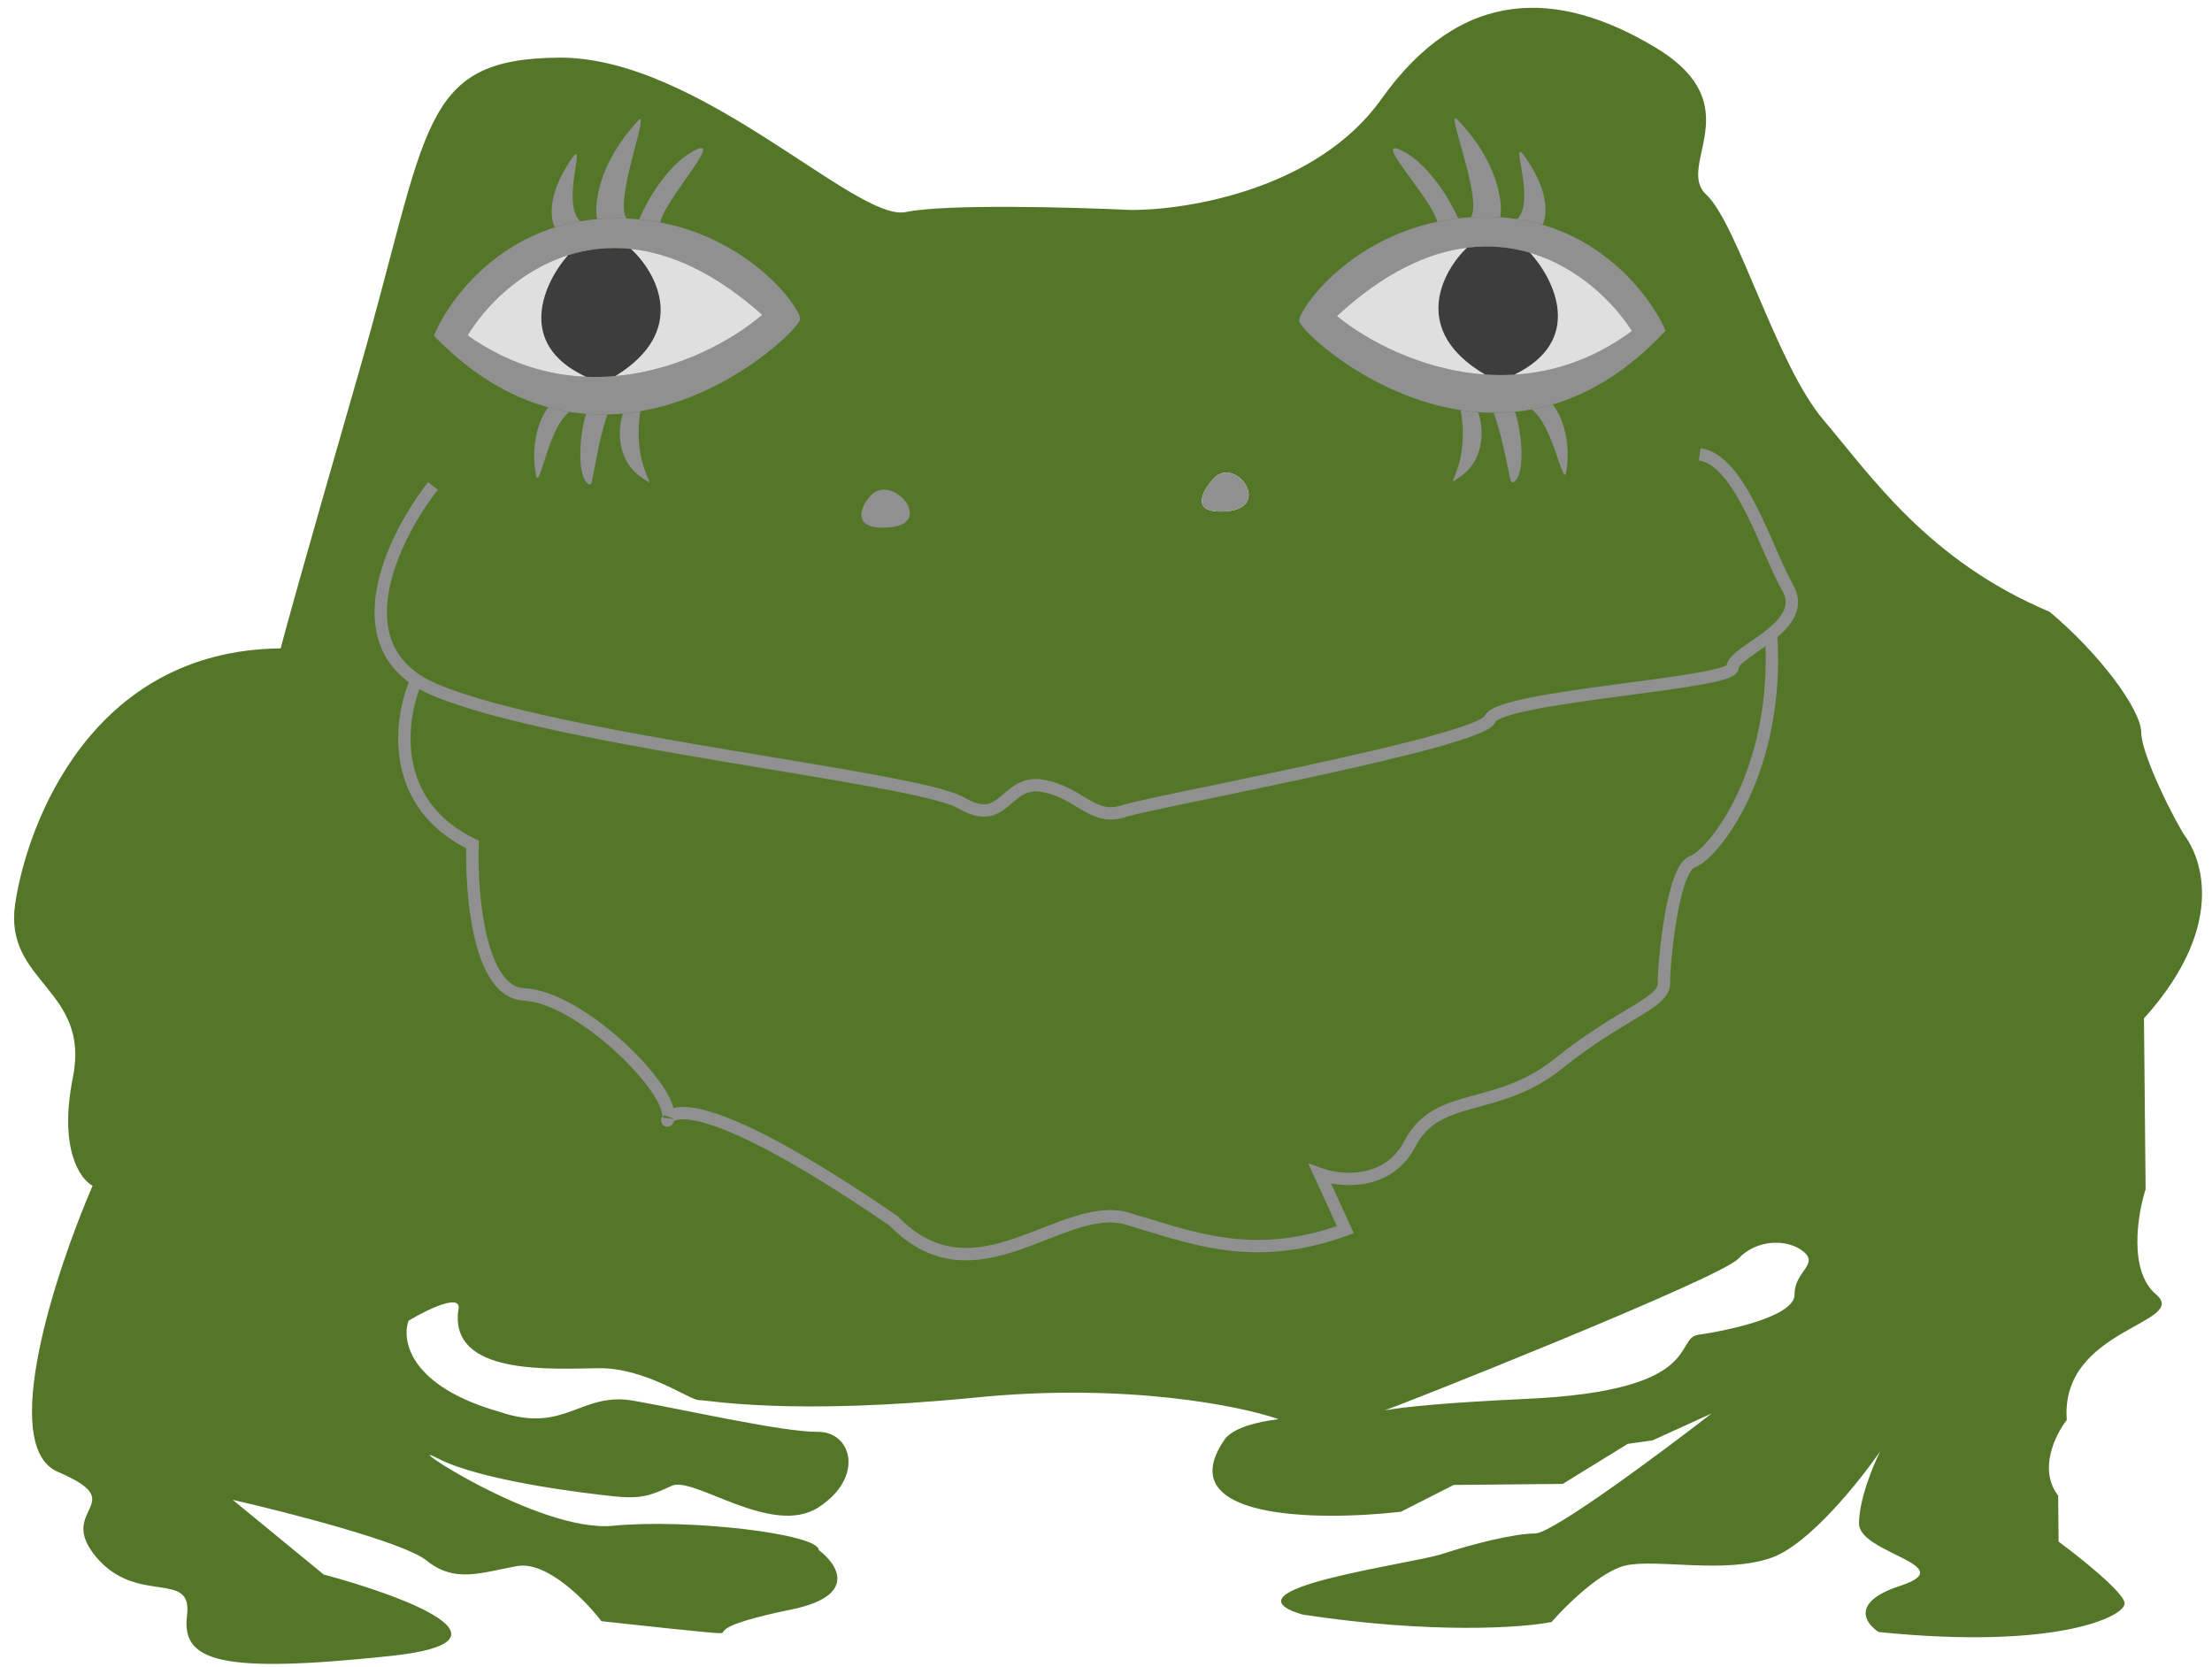
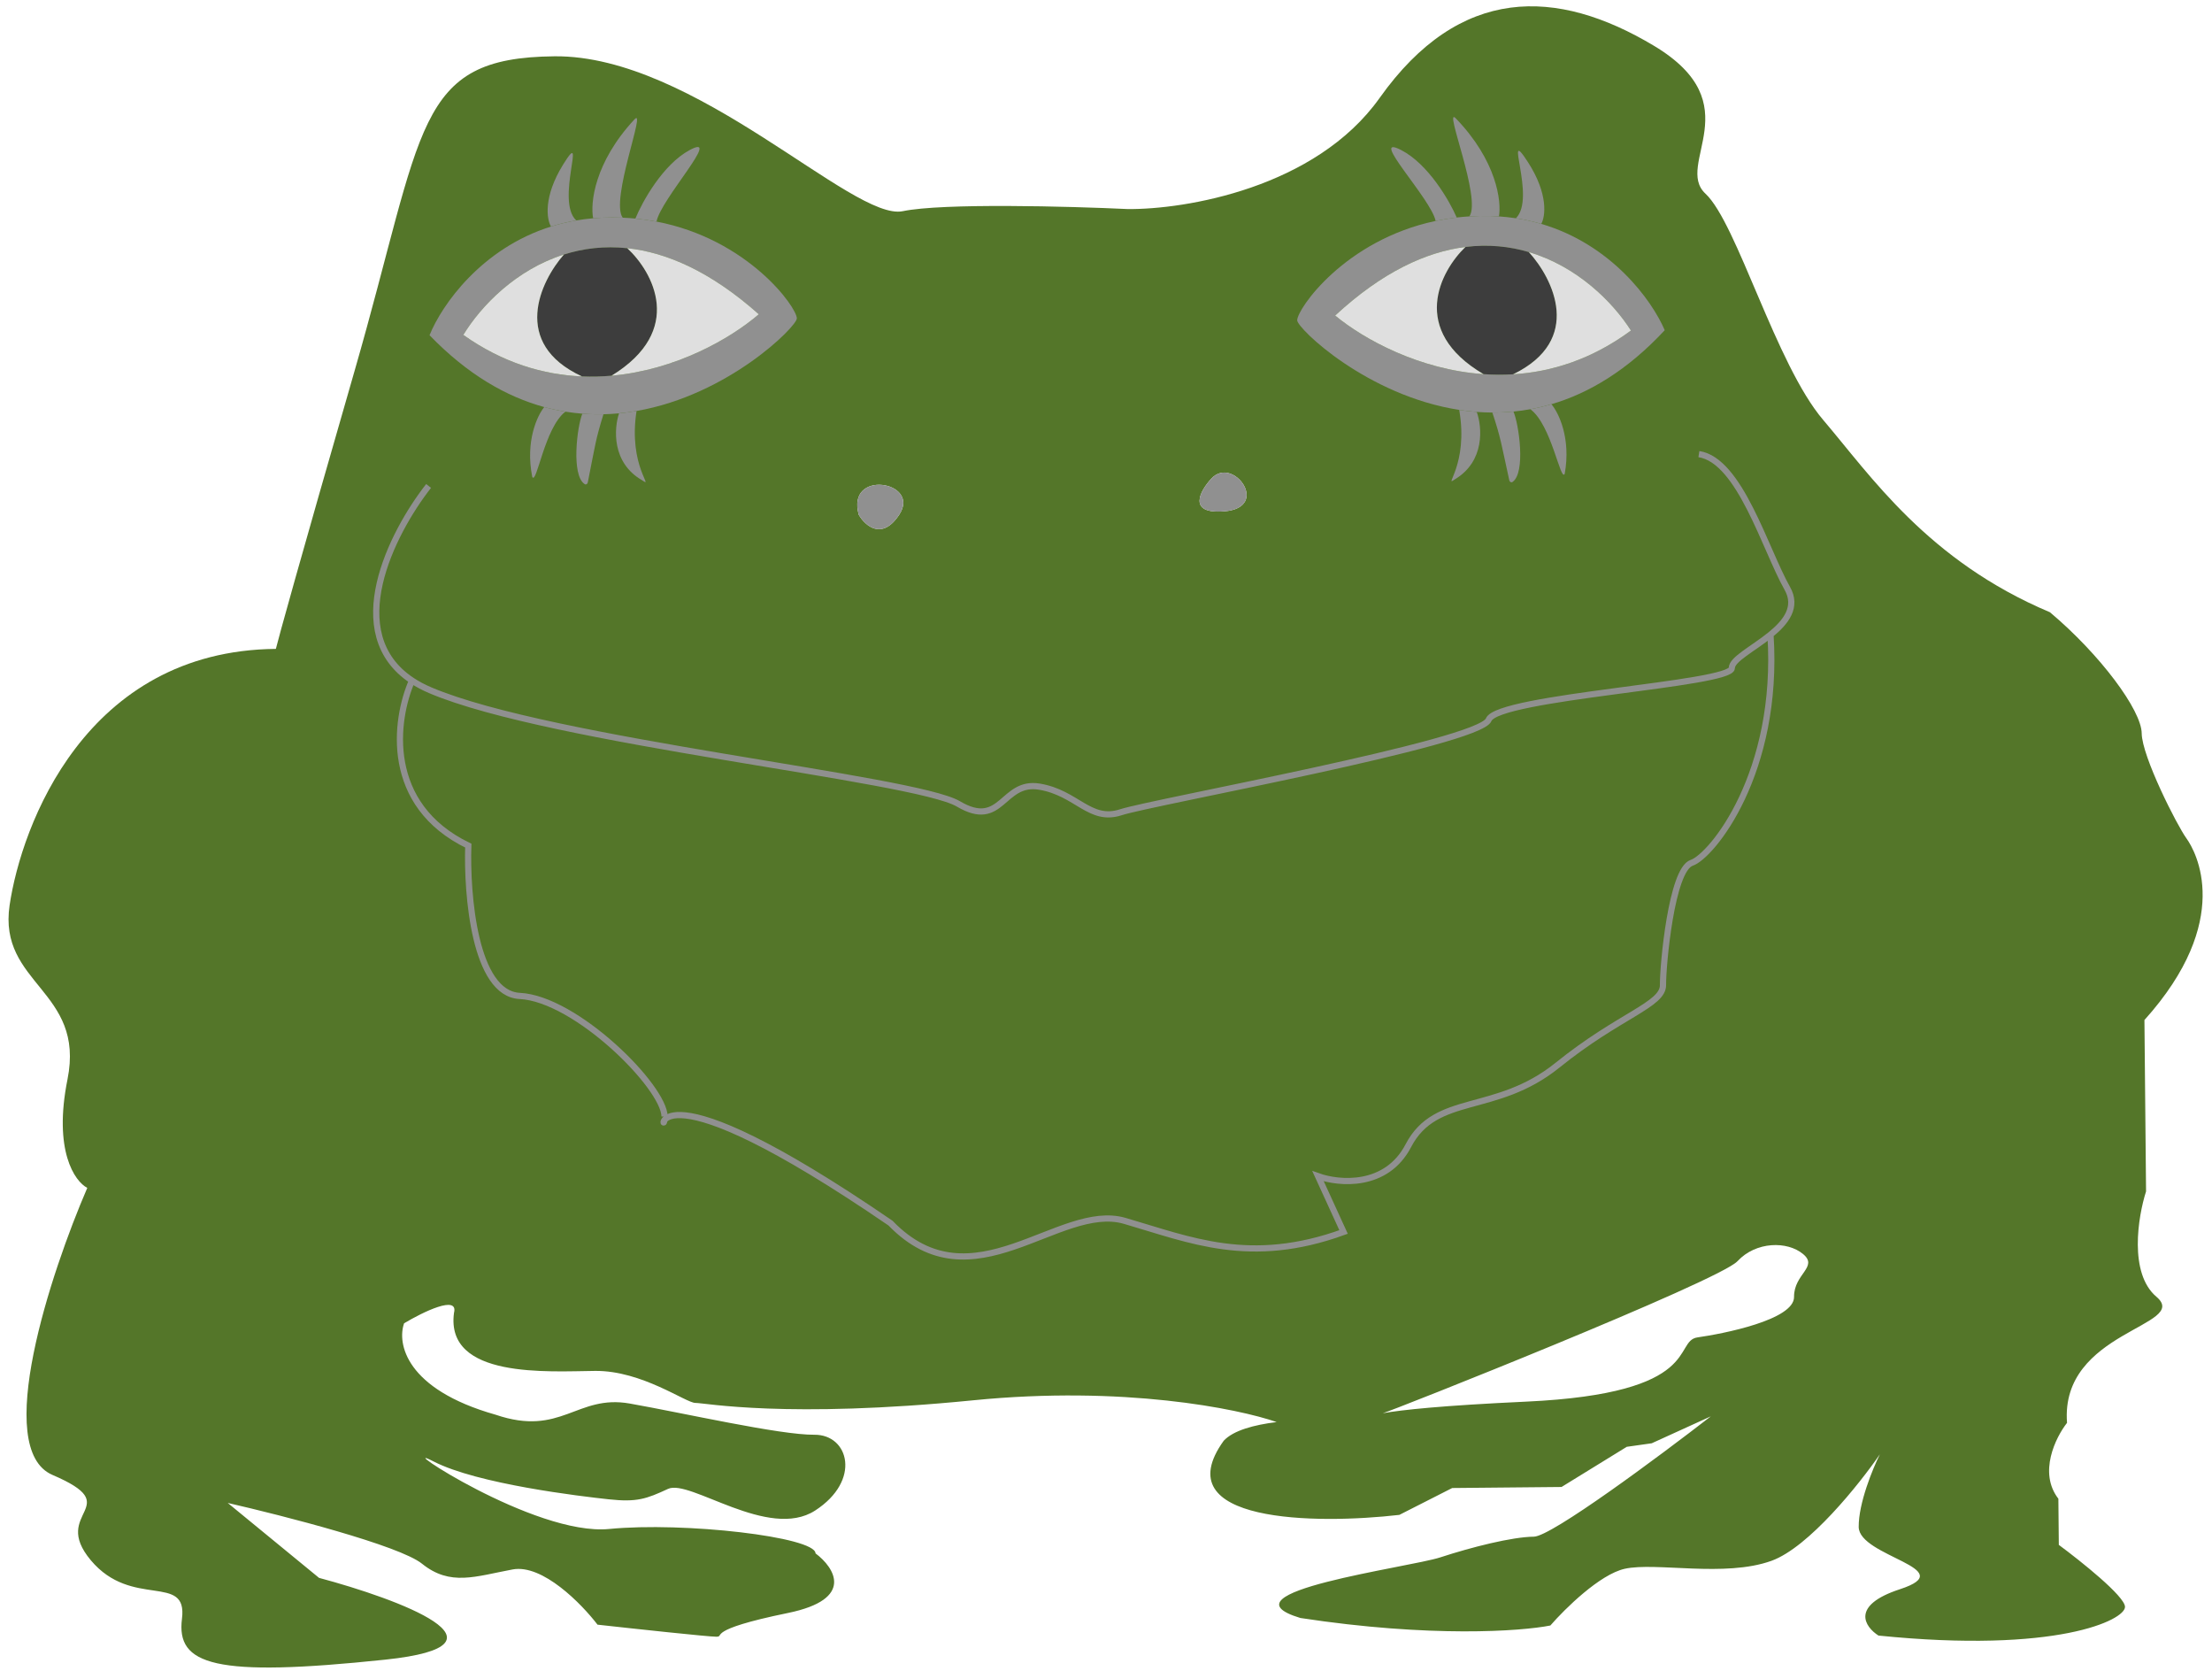
- <svg xmlns="http://www.w3.org/2000/svg" width="357" height="269" viewBox="0 0 357 269" fill="none">
-   <path fill-rule="evenodd" clip-rule="evenodd" d="M57.944 59.983C48.869 91.461 45.73 102.873 45.295 104.644C14.629 104.935 4.337 133.136 2.447 145.88C0.556 158.624 14.643 159.551 11.763 173.895C9.458 185.371 12.924 190.322 14.945 191.364C9.042 205.03 -0.342 233.399 9.351 237.549C21.466 242.737 8.903 243.386 15.514 251.277C22.125 259.168 31.12 253.25 30.185 260.682C29.25 268.115 35.303 270.178 62.928 267.265C85.028 264.934 65.014 257.524 52.245 254.11L37.55 242.054C46.452 244.09 65.167 248.897 68.815 251.832C73.375 255.5 77.382 253.871 83.404 252.754C88.222 251.86 94.518 258.304 97.064 261.638C102.936 262.29 114.981 263.589 116.188 263.578C117.696 263.564 114.167 262.537 127.715 259.757C138.554 257.533 135.188 252.439 132.149 250.17C132.124 247.519 110.984 245.068 98.929 246.243C86.873 247.418 63.596 231.731 70.67 235.376C77.743 239.021 94.354 240.984 98.883 241.471C103.413 241.959 104.916 241.414 108.42 239.79C111.924 238.166 124.588 248.121 132.084 243.277C139.58 238.434 137.498 231.03 131.968 231.082C126.438 231.135 110.818 227.571 102.257 226.062C93.695 224.552 91.247 231.469 80.654 227.858C66.135 223.754 64.791 216.343 65.934 213.15C68.933 211.354 74.739 208.507 73.963 211.483C72.555 222.102 89.135 220.884 96.676 220.812C104.217 220.741 111.306 225.976 112.814 225.962C114.322 225.947 127.419 228.531 157.557 225.537C181.668 223.142 200.139 226.874 206.36 229.039C211.962 228.34 218.206 228.673 219.429 228.661C220.482 228.651 220.014 228.22 223.441 227.62C224.445 227.427 277.54 206.369 280.526 203.159C283.512 199.95 288.539 199.902 291.073 201.999C293.607 204.096 289.595 205.194 289.63 208.906C289.666 212.617 278.123 214.848 274.106 215.416C270.089 215.985 275.197 224.42 246.551 225.753C232.903 226.388 226.56 227.073 223.441 227.62C220.014 228.22 220.482 228.651 219.429 228.661C218.206 228.673 211.962 228.34 206.36 229.039C202.748 229.49 199.402 230.37 197.841 232.048C188.314 245.289 212.717 245.517 226.11 243.975L234.616 239.653L252.212 239.486L262.709 233.023L266.726 232.455L276.238 228.122C267.919 234.564 250.578 247.455 247.763 247.482C244.244 247.515 237.724 249.168 232.711 250.806C227.699 252.444 196.565 256.452 210.179 260.565C231.125 263.759 245.729 262.702 250.413 261.773C252.734 259.1 258.379 253.532 262.393 252.645C267.41 251.537 278.495 254.083 286.011 251.361C292.024 249.183 300.139 239.031 303.446 234.227C302.294 236.536 300.001 242.107 300.037 245.925C300.083 250.697 316.693 252.66 306.668 255.937C298.649 258.558 301.028 262 303.22 263.393C331.906 266.302 342.916 260.895 342.896 258.775C342.879 257.078 335.787 251.418 332.242 248.801L332.172 241.378C328.914 237.167 331.743 231.484 333.564 229.169C332.418 214.332 353.528 213.602 347.952 208.882C343.492 205.107 344.981 196.008 346.283 191.93L346.021 164.359C360.45 148.315 354.311 137.238 352.783 135.131C351.255 133.024 345.619 121.943 345.584 118.231C345.548 114.52 338.927 105.568 330.818 98.752C311.131 90.455 301.951 76.755 294.324 67.814C286.698 58.873 280.448 36.13 275.376 31.405C270.303 26.681 282.781 17.018 267.106 7.622C251.43 -1.774 235.841 -2.156 222.941 15.995C212.621 30.516 191.604 33.968 182.385 33.879C172.996 33.438 152.611 32.889 146.188 34.222C138.16 35.889 112.766 9.087 90.142 9.302C67.519 9.517 69.288 20.635 57.944 59.983ZM195.869 77.232C194.044 79.193 191.901 82.996 197.93 82.515C205.466 81.913 199.353 73.487 195.869 77.232Z" fill="#547629" />
-   <path d="M195.869 77.232C194.044 79.193 191.901 82.996 197.93 82.515C205.466 81.913 199.353 73.487 195.869 77.232Z" fill="#909090" />
-   <path d="M140.5 80C138.675 81.962 137.471 85.599 143.5 85.117C151.036 84.515 143.984 76.255 140.5 80Z" fill="#909090" />
-   <path d="M107.824 180.48C107.563 180.852 107.748 181.085 107.824 180.48V180.48Z" fill="#547629" />
-   <path d="M69.879 78.43C63.909 86.045 55.766 102.174 67.206 109.74M274.318 73.307C280.916 74.305 284.969 88.584 288.548 94.913C290.243 97.909 288.327 100.345 285.841 102.362M67.206 109.74C68.072 110.312 69.049 110.836 70.149 111.303C89.682 119.601 148.059 125.41 155.138 129.585C162.217 133.76 162.141 125.807 168.184 126.81C174.227 127.813 176.283 132.566 181.295 130.928C186.307 129.289 239.009 119.775 240.482 116.049C241.955 112.323 279.645 110.375 279.62 107.724C279.607 106.328 283.076 104.605 285.841 102.362M67.206 109.74C64.398 116.152 62.71 129.741 76.265 136.299C76.004 144.211 77.295 160.125 84.539 160.48C93.595 160.924 107.806 175.106 107.852 179.878M285.841 102.362C287.296 124.619 276.388 137.979 273.15 139.07C269.913 140.161 268.51 155.552 268.54 158.733C268.571 161.915 261.547 163.572 251.568 171.621C241.589 179.669 232.002 176.048 227.557 184.575C224.002 191.396 216.387 190.69 213.023 189.485L217.131 198.46C202.099 203.906 192.507 199.755 181.919 196.673C171.332 193.592 157.417 210.693 144.214 197.031C105.183 170.31 107.5 183.07 107.824 180.48" stroke="#909090" stroke-width="2" />
-   <path d="M91.657 41.191C87.846 45.521 83.092 55.507 94.563 60.806C96.177 60.874 97.766 60.831 99.32 60.693C111.215 53.397 105.959 43.975 101.844 40.176C98.149 39.783 94.738 40.217 91.657 41.191Z" fill="#3D3D3D" />
-   <path d="M97.719 35.275C97.26 35.296 96.808 35.325 96.361 35.363C95.43 35.443 94.525 35.56 93.645 35.711C92.223 35.955 90.867 36.287 89.575 36.694C78.383 40.213 72.022 49.267 70.028 54.178L75.466 54.126C78.354 49.402 83.982 43.618 91.657 41.191C94.738 40.217 98.149 39.783 101.844 40.176C108.147 40.845 115.279 43.917 123.018 50.808C118.46 54.728 109.651 59.781 99.32 60.693C97.766 60.831 96.177 60.874 94.563 60.806C88.392 60.546 81.853 58.654 75.466 54.126L70.028 54.178C76.164 60.528 82.436 64.082 88.492 65.736C89.635 66.049 90.771 66.293 91.897 66.476C92.812 66.624 93.72 66.732 94.62 66.802C95.767 66.892 96.901 66.921 98.019 66.895C98.865 66.875 99.702 66.825 100.528 66.746C101.481 66.656 102.42 66.528 103.345 66.367C118.174 63.79 129.155 52.747 129.143 51.466C129.125 49.651 121.271 38.714 106.562 35.897C105.466 35.687 104.331 35.522 103.159 35.409C102.491 35.345 101.81 35.298 101.118 35.269C100.016 35.223 98.883 35.223 97.719 35.275Z" fill="#909090" />
-   <path d="M123.018 50.808C115.279 43.917 108.147 40.845 101.844 40.176C105.959 43.975 111.215 53.397 99.32 60.693C109.651 59.781 118.46 54.728 123.018 50.808Z" fill="#DFDFDF" />
-   <path d="M91.657 41.191C83.982 43.618 78.354 49.402 75.466 54.126C81.853 58.654 88.392 60.546 94.563 60.806C83.092 55.507 87.846 45.521 91.657 41.191Z" fill="#DFDFDF" />
-   <path d="M91.52 26.731C88.306 31.924 88.885 35.536 89.575 36.694C90.867 36.287 92.223 35.955 93.645 35.711C90.216 32.556 95.537 20.241 91.52 26.731Z" fill="#909090" />
-   <path d="M96.361 35.363C96.808 35.325 97.26 35.296 97.719 35.275C98.883 35.223 100.016 35.223 101.118 35.269C99.052 32.446 105.026 17.283 103.007 19.453C96.547 26.397 95.884 32.953 96.361 35.363Z" fill="#909090" />
-   <path d="M111.891 24.389C107.563 26.724 104.266 32.709 103.159 35.409C104.331 35.522 105.466 35.687 106.562 35.897C107.208 32.319 117.302 21.47 111.891 24.389Z" fill="#909090" />
-   <path d="M88.492 65.736C87.371 67.094 85.417 71.24 86.559 76.965C87.252 78.392 88.523 69.06 91.897 66.476C90.771 66.293 89.635 66.049 88.492 65.736Z" fill="#909090" />
-   <path d="M94.62 66.802C93.781 68.861 92.795 76.714 95.002 78.137C95.206 78.268 95.449 78.112 95.497 77.874C96.707 71.815 96.731 71.035 98.019 66.895C96.901 66.921 95.767 66.892 94.62 66.802Z" fill="#909090" />
-   <path d="M100.528 66.746C99.715 69.16 99.317 74.693 104.238 77.514C106.291 78.928 101.962 75.3 103.345 66.367C102.42 66.528 101.481 66.656 100.528 66.746Z" fill="#909090" />
-   <path d="M246.948 40.798C250.84 45.055 255.783 54.947 244.416 60.463C242.803 60.562 241.214 60.549 239.658 60.441C227.627 53.372 232.703 43.852 236.744 39.976C240.432 39.514 243.85 39.883 246.948 40.798Z" fill="#3D3D3D" />
-   <path d="M240.775 34.998C241.234 35.01 241.688 35.031 242.136 35.061C243.067 35.123 243.974 35.222 244.857 35.357C246.283 35.574 247.645 35.88 248.944 36.262C260.201 39.568 266.732 48.499 268.819 53.371L263.381 53.423C260.404 48.754 254.668 43.079 246.948 40.798C243.85 39.883 240.432 39.514 236.744 39.976C230.456 40.765 223.384 43.972 215.777 51.007C220.409 54.84 229.312 59.724 239.658 60.441C241.214 60.549 242.803 60.562 244.416 60.463C250.58 60.086 257.081 58.07 263.381 53.423L268.819 53.371C262.804 59.836 256.602 63.508 250.579 65.277C249.442 65.611 248.31 65.877 247.188 66.081C246.277 66.247 245.371 66.372 244.473 66.459C243.328 66.57 242.194 66.62 241.076 66.616C240.23 66.613 239.392 66.578 238.564 66.515C237.61 66.443 236.669 66.333 235.742 66.19C220.867 63.894 209.679 53.062 209.667 51.782C209.65 49.967 217.294 38.884 231.946 35.788C233.039 35.557 234.17 35.371 235.34 35.236C236.006 35.159 236.686 35.099 237.377 35.057C238.478 34.99 239.611 34.969 240.775 34.998Z" fill="#909090" />
-   <path d="M215.777 51.007C223.384 43.972 230.456 40.765 236.744 39.976C232.703 43.852 227.627 53.372 239.658 60.441C229.312 59.724 220.409 54.84 215.777 51.007Z" fill="#DFDFDF" />
-   <path d="M246.948 40.798C254.668 43.079 260.404 48.754 263.381 53.423C257.081 58.07 250.58 60.086 244.416 60.463C255.783 54.947 250.84 45.055 246.948 40.798Z" fill="#DFDFDF" />
-   <path d="M246.811 26.339C250.122 31.469 249.613 35.092 248.944 36.262C247.645 35.88 246.283 35.574 244.857 35.357C248.225 32.137 242.672 19.926 246.811 26.339Z" fill="#909090" />
-   <path d="M242.136 35.061C241.688 35.031 241.234 35.01 240.775 34.998C239.611 34.969 238.478 34.99 237.377 35.057C239.389 32.196 233.129 17.15 235.188 19.281C241.779 26.1 242.566 32.642 242.136 35.061Z" fill="#909090" />
-   <path d="M226.4 24.384C230.772 26.636 234.182 32.557 235.34 35.236C234.17 35.371 233.039 35.557 231.946 35.788C231.233 32.223 220.936 21.568 226.4 24.384Z" fill="#909090" />
-   <path d="M250.579 65.277C251.725 66.613 253.758 70.721 252.725 76.466C252.058 77.906 250.611 68.6 247.188 66.081C248.31 65.877 249.442 65.611 250.579 65.277Z" fill="#909090" />
-   <path d="M244.473 66.459C245.347 68.495 246.477 76.282 244.327 77.783C244.117 77.93 243.855 77.77 243.8 77.52C242.481 71.508 242.441 70.725 241.076 66.616C242.194 66.62 243.328 66.57 244.473 66.459Z" fill="#909090" />
-   <path d="M238.564 66.515C239.424 68.913 239.926 74.437 235.06 77.35C233.035 78.803 237.294 75.094 235.742 66.19C236.669 66.333 237.61 66.443 238.564 66.515Z" fill="#909090" />
+ <svg xmlns="http://www.w3.org/2000/svg" width="351" height="265" viewBox="0 0 351 265" fill="none">
+   <path fill-rule="evenodd" clip-rule="evenodd" d="M56.245 58.9C47.297 89.936 44.202 101.188 43.774 102.934C13.538 103.221 3.39 131.027 1.526 143.592C-0.337 156.157 13.552 157.071 10.712 171.214C8.439 182.528 11.857 187.41 13.85 188.437C8.029 201.911 -1.223 229.882 8.333 233.974C20.279 239.088 7.892 239.729 14.411 247.509C20.929 255.289 29.797 249.454 28.875 256.782C27.953 264.11 33.921 266.145 61.159 263.272C82.949 260.974 63.216 253.668 50.626 250.302L36.137 238.415C44.914 240.423 63.366 245.162 66.963 248.056C71.459 251.673 75.409 250.067 81.348 248.965C86.098 248.083 92.305 254.438 94.815 257.725C100.605 258.367 112.481 259.648 113.671 259.637C115.158 259.623 111.678 258.61 125.037 255.87C135.723 253.677 132.404 248.654 129.408 246.417C129.384 243.804 108.54 241.387 96.654 242.546C84.768 243.704 61.818 228.238 68.792 231.831C75.766 235.425 92.143 237.361 96.609 237.841C101.075 238.321 102.557 237.784 106.012 236.183C109.467 234.582 121.953 244.397 129.344 239.621C136.734 234.846 134.682 227.546 129.23 227.598C123.777 227.65 108.377 224.136 99.935 222.648C91.494 221.16 89.08 227.979 78.636 224.418C64.321 220.372 62.996 213.065 64.122 209.917C67.08 208.147 72.804 205.339 72.038 208.274C70.651 218.743 86.998 217.543 94.433 217.472C101.868 217.401 108.857 222.563 110.344 222.549C111.831 222.535 124.744 225.082 154.46 222.13C178.232 219.769 196.443 223.448 202.577 225.584C208.101 224.894 214.257 225.222 215.463 225.211C216.501 225.201 216.04 224.775 219.419 224.184C220.408 223.993 272.757 203.232 275.702 200.067C278.646 196.902 283.603 196.855 286.101 198.923C288.599 200.99 284.644 202.073 284.679 205.733C284.713 209.392 273.333 211.591 269.372 212.152C265.412 212.712 270.448 221.029 242.204 222.343C228.747 222.969 222.493 223.645 219.419 224.184C216.04 224.775 216.501 225.201 215.463 225.211C214.257 225.222 208.101 224.894 202.577 225.584C199.016 226.028 195.717 226.896 194.178 228.55C184.784 241.605 208.845 241.829 222.05 240.31L230.437 236.048L247.786 235.883L258.135 229.511L262.096 228.951L271.474 224.679C263.272 231.031 246.175 243.741 243.399 243.767C239.929 243.8 233.5 245.429 228.559 247.045C223.617 248.66 192.919 252.611 206.342 256.666C226.994 259.816 241.393 258.773 246.011 257.858C248.3 255.222 253.866 249.732 257.823 248.858C262.77 247.766 273.7 250.276 281.11 247.591C287.038 245.444 295.04 235.434 298.3 230.698C297.165 232.975 294.904 238.468 294.939 242.232C294.984 246.937 311.361 248.873 301.478 252.103C293.571 254.688 295.916 258.081 298.077 259.455C326.361 262.323 337.216 256.992 337.196 254.901C337.18 253.228 330.187 247.648 326.693 245.067L326.623 237.749C323.411 233.597 326.2 227.994 327.996 225.711C326.866 211.083 347.679 210.363 342.182 205.71C337.784 201.987 339.252 193.016 340.536 188.995L340.278 161.811C354.504 145.992 348.452 135.07 346.945 132.993C345.438 130.916 339.881 119.99 339.846 116.331C339.812 112.671 333.283 103.846 325.288 97.125C305.877 88.944 296.826 75.437 289.307 66.621C281.787 57.806 275.626 35.382 270.624 30.724C265.623 26.066 277.925 16.538 262.47 7.275C247.015 -1.989 231.644 -2.366 218.925 15.53C208.75 29.847 188.028 33.251 178.939 33.163C169.681 32.728 149.583 32.186 143.25 33.501C135.334 35.145 110.297 8.719 87.991 8.931C65.685 9.143 67.429 20.105 56.245 58.9ZM192.233 75.907C190.434 77.841 188.321 81.591 194.265 81.116C201.696 80.523 195.668 72.215 192.233 75.907ZM136.271 81.666C137.279 83.4 139.979 85.814 142.715 81.605C146.135 76.345 134.219 74.367 136.271 81.666Z" fill="#547629" />
+   <path d="M192.233 75.907C190.434 77.841 188.321 81.591 194.265 81.116C201.696 80.523 195.668 72.215 192.233 75.907Z" fill="#909090" />
+   <path d="M136.271 81.666C137.279 83.4 139.979 85.814 142.715 81.605C146.135 76.345 134.219 74.367 136.271 81.666Z" fill="#909090" />
+   <path d="M105.423 177.705C105.166 178.071 105.349 178.302 105.423 177.705Z" fill="#3D3D3D" />
+   <path d="M68.011 77.087C62.125 84.596 54.097 100.499 65.376 107.958M269.58 72.037C276.086 73.021 280.081 87.099 283.611 93.339C285.282 96.293 283.392 98.695 280.941 100.683M65.376 107.958C66.23 108.522 67.193 109.039 68.277 109.499C87.537 117.681 145.094 123.408 152.074 127.525C159.053 131.641 158.978 123.8 164.936 124.789C170.894 125.778 172.922 130.464 177.864 128.848C182.805 127.233 234.767 117.852 236.219 114.178C237.672 110.505 274.833 108.584 274.808 105.97C274.795 104.594 278.215 102.895 280.941 100.683M65.376 107.958C62.607 114.28 60.943 127.678 74.308 134.144C74.051 141.945 75.323 157.635 82.466 157.986C91.395 158.424 105.406 172.407 105.451 177.112M280.941 100.683C282.376 122.628 271.621 135.801 268.429 136.876C265.237 137.952 263.854 153.127 263.884 156.264C263.914 159.4 256.989 161.034 247.15 168.97C237.311 176.906 227.858 173.336 223.476 181.742C219.971 188.467 212.462 187.772 209.146 186.584L213.196 195.433C198.375 200.802 188.918 196.709 178.479 193.671C168.04 190.633 154.32 207.494 141.303 194.024C102.82 167.678 105.104 180.259 105.423 177.705" stroke="#909090" stroke-width="0.983" />
+   <path d="M89.484 40.372C85.726 44.641 81.039 54.486 92.348 59.712C93.94 59.779 95.506 59.736 97.039 59.6C108.767 52.406 103.585 43.117 99.528 39.371C95.884 38.984 92.521 39.411 89.484 40.372Z" fill="#3D3D3D" />
+   <path d="M95.461 34.539C95.008 34.559 94.562 34.588 94.121 34.626C93.204 34.704 92.311 34.82 91.443 34.969C90.042 35.209 88.705 35.537 87.431 35.937C76.396 39.407 70.124 48.334 68.158 53.176L73.519 53.126C76.367 48.467 81.916 42.765 89.484 40.372C92.521 39.411 95.884 38.984 99.528 39.371C105.742 40.031 112.774 43.06 120.405 49.853C115.91 53.719 107.225 58.7 97.039 59.6C95.506 59.736 93.94 59.779 92.348 59.712C86.264 59.455 79.817 57.59 73.519 53.126L68.158 53.176C74.208 59.437 80.392 62.942 86.362 64.573C87.49 64.88 88.61 65.122 89.721 65.302C90.622 65.448 91.517 65.554 92.404 65.624C93.535 65.712 94.654 65.74 95.757 65.715C96.59 65.695 97.415 65.646 98.23 65.568C99.169 65.479 100.096 65.353 101.007 65.195C115.628 62.653 126.455 51.765 126.443 50.503C126.426 48.713 118.682 37.93 104.179 35.152C103.098 34.945 101.98 34.782 100.824 34.671C100.165 34.608 99.494 34.561 98.812 34.533C97.725 34.487 96.608 34.488 95.461 34.539Z" fill="#909090" />
+   <path d="M120.405 49.853C112.774 43.06 105.742 40.031 99.528 39.371C103.585 43.117 108.767 52.406 97.039 59.6C107.225 58.7 115.91 53.719 120.405 49.853Z" fill="#DFDFDF" />
+   <path d="M89.484 40.372C81.916 42.765 76.367 48.467 73.519 53.126C79.817 57.59 86.264 59.455 92.348 59.712C81.039 54.486 85.726 44.641 89.484 40.372Z" fill="#DFDFDF" />
+   <path d="M89.349 26.115C86.18 31.234 86.75 34.796 87.431 35.937C88.705 35.537 90.042 35.209 91.443 34.969C88.063 31.858 93.309 19.716 89.349 26.115Z" fill="#909090" />
+   <path d="M94.121 34.626C94.562 34.588 95.008 34.559 95.461 34.539C96.608 34.488 97.725 34.487 98.812 34.533C96.775 31.75 102.665 16.8 100.674 18.939C94.305 25.785 93.652 32.25 94.121 34.626Z" fill="#909090" />
+   <path d="M109.434 23.805C105.166 26.108 101.916 32.008 100.824 34.671C101.98 34.782 103.098 34.945 104.179 35.152C104.816 31.625 114.768 20.927 109.434 23.805Z" fill="#909090" />
+   <path d="M86.362 64.573C85.258 65.911 83.331 69.999 84.457 75.643C85.14 77.05 86.394 67.849 89.721 65.302C88.61 65.122 87.49 64.88 86.362 64.573Z" fill="#909090" />
+   <path d="M92.404 65.624C91.578 67.653 90.606 75.396 92.781 76.799C92.982 76.928 93.223 76.775 93.269 76.54C94.463 70.566 94.486 69.796 95.757 65.715C94.654 65.74 93.535 65.712 92.404 65.624Z" fill="#909090" />
+   <path d="M98.23 65.568C97.428 67.948 97.036 73.403 101.888 76.184C103.912 77.579 99.644 74.002 101.007 65.195C100.096 65.353 99.169 65.479 98.23 65.568Z" fill="#909090" />
+   <path d="M242.596 39.987C246.434 44.184 251.307 53.937 240.1 59.376C238.51 59.473 236.943 59.46 235.408 59.354C223.546 52.384 228.551 42.998 232.536 39.176C236.171 38.72 239.541 39.084 242.596 39.987Z" fill="#3D3D3D" />
+   <path d="M236.51 34.268C236.963 34.28 237.41 34.301 237.851 34.33C238.77 34.391 239.664 34.489 240.535 34.622C241.94 34.836 243.283 35.138 244.564 35.514C255.663 38.774 262.102 47.58 264.16 52.383L258.799 52.434C255.863 47.831 250.208 42.236 242.596 39.987C239.541 39.084 236.171 38.72 232.536 39.176C226.335 39.954 219.363 43.116 211.863 50.053C216.43 53.832 225.207 58.647 235.408 59.354C236.943 59.46 238.51 59.473 240.1 59.376C246.177 59.004 252.587 57.017 258.799 52.434L264.16 52.383C258.23 58.757 252.115 62.378 246.176 64.122C245.055 64.451 243.939 64.714 242.833 64.915C241.934 65.078 241.041 65.201 240.156 65.287C239.027 65.397 237.909 65.447 236.806 65.442C235.972 65.439 235.147 65.405 234.33 65.343C233.39 65.272 232.461 65.163 231.547 65.022C216.882 62.759 205.851 52.079 205.839 50.816C205.822 49.026 213.359 38.099 227.805 35.047C228.882 34.819 229.997 34.636 231.151 34.502C231.808 34.427 232.478 34.367 233.16 34.326C234.245 34.26 235.362 34.239 236.51 34.268Z" fill="#909090" />
+   <path d="M211.863 50.053C219.363 43.116 226.335 39.954 232.536 39.176C228.551 42.998 223.546 52.384 235.408 59.354C225.207 58.647 216.43 53.832 211.863 50.053Z" fill="#DFDFDF" />
+   <path d="M242.596 39.987C250.208 42.236 255.863 47.831 258.799 52.434C252.587 57.017 246.177 59.004 240.1 59.376C251.307 53.937 246.434 44.184 242.596 39.987Z" fill="#DFDFDF" />
+   <path d="M242.461 25.731C245.726 30.789 245.224 34.361 244.564 35.514C243.283 35.138 241.94 34.836 240.535 34.622C243.856 31.447 238.38 19.408 242.461 25.731Z" fill="#909090" />
+   <path d="M237.851 34.33C237.41 34.301 236.963 34.28 236.51 34.268C235.362 34.239 234.245 34.26 233.16 34.326C235.144 31.505 228.971 16.67 231.002 18.771C237.499 25.495 238.275 31.945 237.851 34.33Z" fill="#909090" />
+   <path d="M222.337 23.803C226.647 26.023 230.009 31.861 231.151 34.502C229.997 34.636 228.882 34.819 227.805 35.047C227.102 31.532 216.949 21.026 222.337 23.803Z" fill="#909090" />
+   <path d="M246.176 64.122C247.306 65.439 249.31 69.49 248.292 75.154C247.635 76.573 246.207 67.398 242.833 64.915C243.939 64.714 245.055 64.451 246.176 64.122Z" fill="#909090" />
+   <path d="M240.156 65.287C241.018 67.294 242.132 74.972 240.012 76.453C239.805 76.597 239.547 76.44 239.493 76.193C238.192 70.265 238.152 69.493 236.806 65.442C237.909 65.447 239.027 65.397 240.156 65.287Z" fill="#909090" />
+   <path d="M234.33 65.343C235.178 67.707 235.673 73.153 230.875 76.026C228.878 77.458 233.077 73.801 231.547 65.022C232.461 65.163 233.39 65.272 234.33 65.343Z" fill="#909090" />
</svg>
